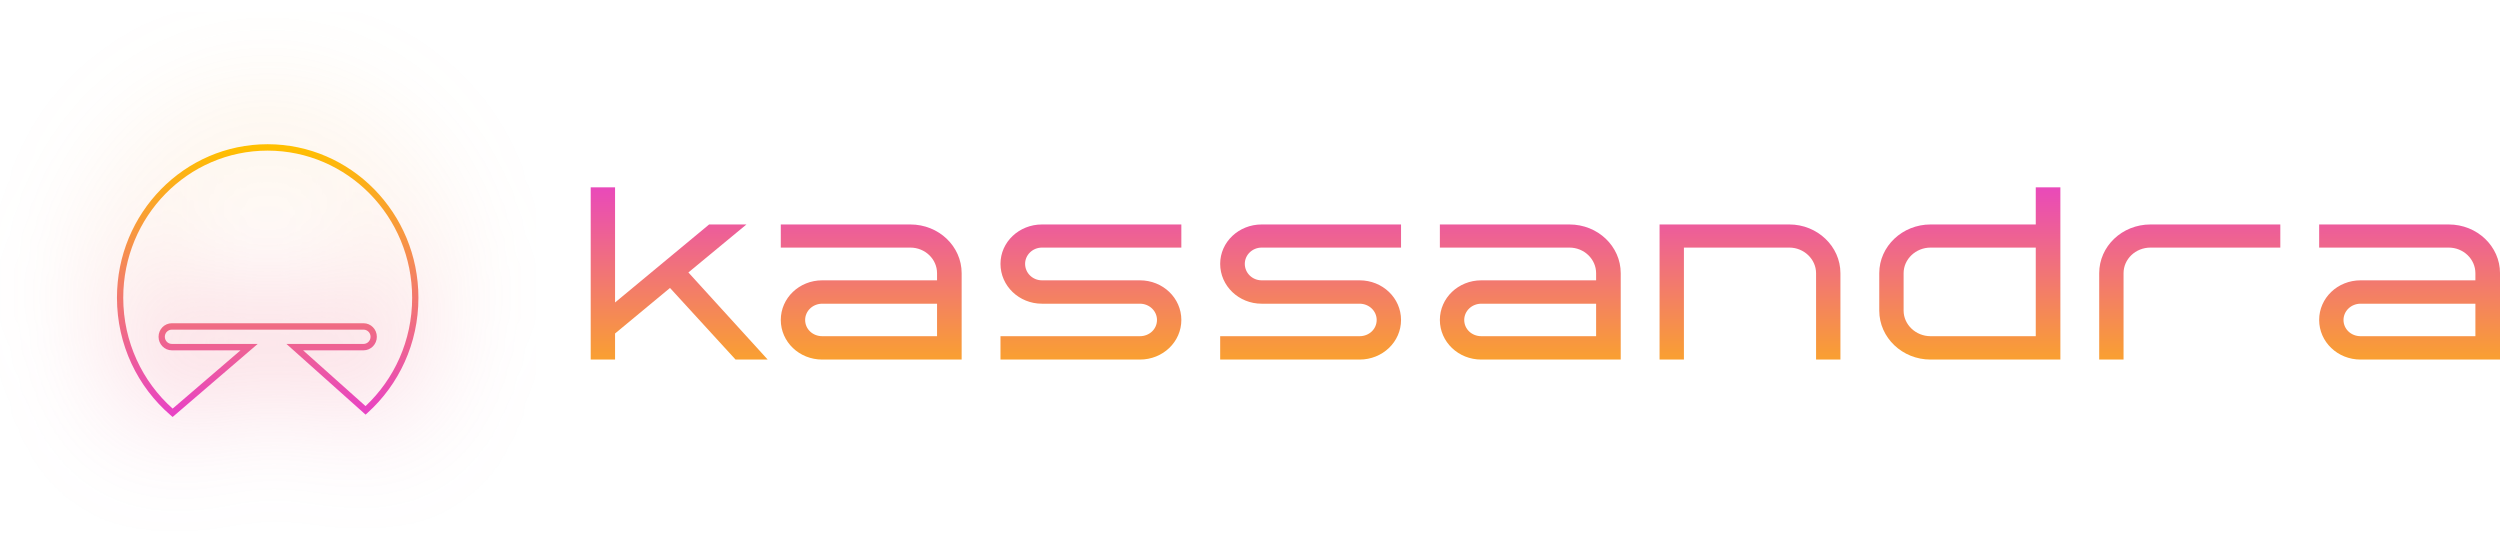
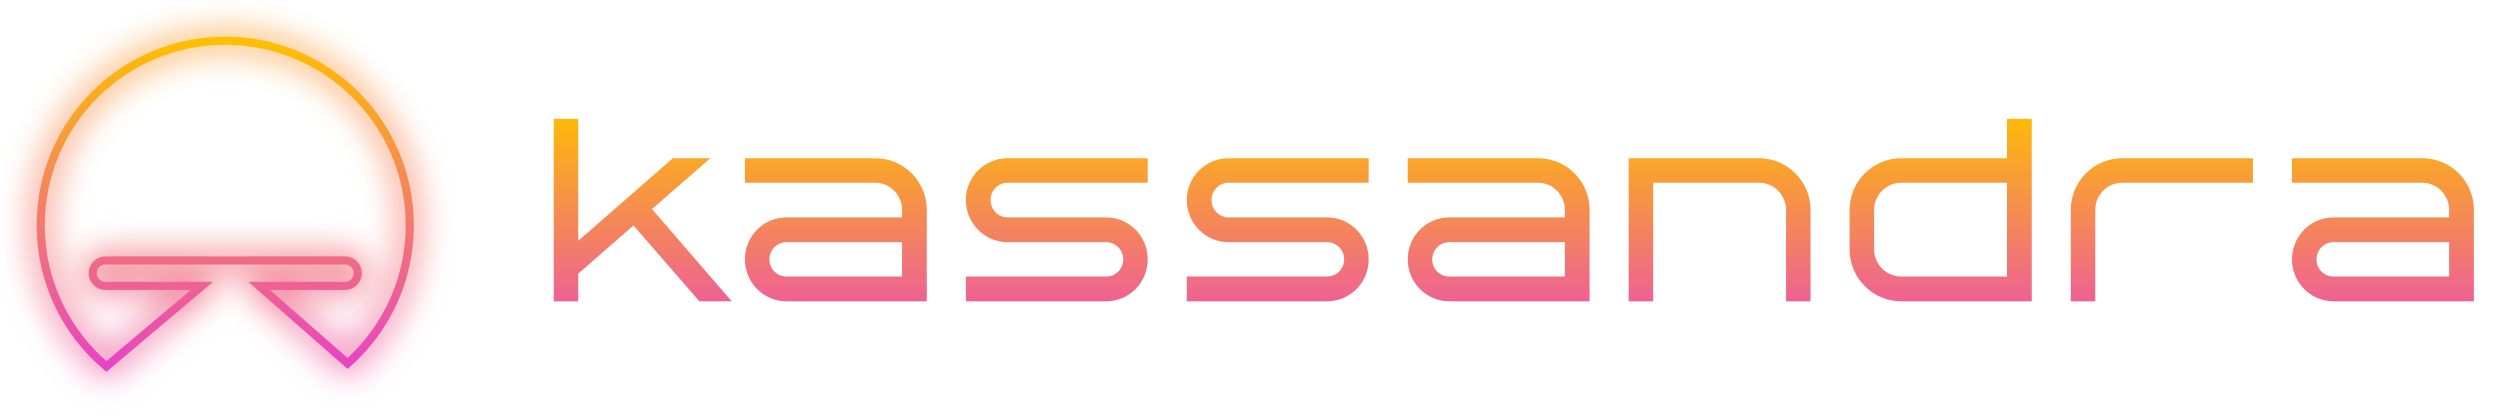
- <svg xmlns="http://www.w3.org/2000/svg" width="163" height="36" viewBox="0 0 171 36" fill="none">
-   <g filter="url(#filter0_f)">
-     <path fill-rule="evenodd" clip-rule="evenodd" d="M18.307 8.668C12.959 8.668 8.625 13.303 8.625 19.021C8.625 22.099 9.879 24.863 11.874 26.762L16.196 22.867H11.818C11.26 22.867 10.817 22.383 10.817 21.797C10.817 21.201 11.27 20.728 11.818 20.728H24.803C25.36 20.728 25.803 21.212 25.803 21.797C25.803 22.393 25.351 22.867 24.803 22.867H20.974L24.936 26.581C26.818 24.692 27.996 22.007 27.996 19.028C27.996 13.309 23.656 8.674 18.307 8.668ZM8 19.021C8 12.934 12.614 8 18.307 8H18.308C24 8.007 28.62 12.94 28.62 19.028C28.62 22.312 27.275 25.261 25.148 27.279L24.942 27.474L19.313 22.199H24.803C25.009 22.199 25.178 22.02 25.178 21.797C25.178 21.577 25.011 21.396 24.803 21.396H11.818C11.611 21.396 11.442 21.574 11.442 21.797C11.442 22.018 11.609 22.199 11.818 22.199H17.906L11.871 27.639L11.67 27.457C9.425 25.433 8 22.405 8 19.021Z" fill="url(#paint0_linear)" />
+ <svg xmlns="http://www.w3.org/2000/svg" width="307" height="51" viewBox="0 0 307 51" fill="none">
+   <g filter="url(#filter0_f_6016)">
+     <path d="M50.319 27.671C50.319 34.424 47.364 40.485 42.687 44.634L31.815 35.102H42.375C43.229 35.102 43.934 34.41 43.934 33.542C43.934 32.688 43.243 31.983 42.375 31.983H12.944C12.09 31.983 11.385 32.675 11.385 33.542C11.385 34.397 12.076 35.102 12.944 35.102H24.806L13.066 45C8.132 40.837 5 34.614 5 27.658C5 15.142 15.14 5 27.653 5C40.165 5.014 50.319 15.156 50.319 27.671Z" stroke="url(#paint0_linear_6016)" stroke-width="2" stroke-miterlimit="10" />
  </g>
-   <path fill-rule="evenodd" clip-rule="evenodd" d="M18.307 9.419C12.851 9.419 8.43 13.924 8.43 19.482C8.43 22.505 9.737 25.217 11.81 27.065L16.451 23.079H11.754C11.248 23.079 10.845 22.66 10.845 22.152C10.845 21.637 11.256 21.226 11.754 21.226H24.866C25.373 21.226 25.776 21.645 25.776 22.152C25.776 22.668 25.364 23.079 24.866 23.079H20.732L25.003 26.893C26.961 25.054 28.191 22.418 28.191 19.488C28.191 13.93 23.764 9.425 18.307 9.419ZM8 19.482C8 13.682 12.614 8.981 18.307 8.981H18.308C24 8.988 28.62 13.688 28.62 19.488C28.62 22.618 27.276 25.427 25.148 27.349L25.006 27.477L19.591 22.641H24.866C25.129 22.641 25.346 22.424 25.346 22.152C25.346 21.884 25.133 21.664 24.866 21.664H11.754C11.491 21.664 11.274 21.881 11.274 22.152C11.274 22.421 11.487 22.641 11.754 22.641H17.627L11.808 27.638L11.67 27.519C9.425 25.59 8 22.706 8 19.482Z" fill="url(#paint1_linear)" />
-   <path d="M51.056 14.47H48.504L42.07 19.806V11.928H40.404V23.711H42.07V21.927L45.828 18.812L50.312 23.711H52.51L47.086 17.752L51.056 14.47Z" fill="url(#paint2_linear)" />
-   <path d="M62.268 14.47H53.406V16.052H62.268C63.278 16.052 64.094 16.843 64.094 17.802V18.291H56.242C54.665 18.291 53.406 19.503 53.406 21.001C53.406 22.499 54.665 23.711 56.242 23.711H65.777V17.802C65.777 15.968 64.218 14.47 62.268 14.47ZM64.094 22.112H56.242C55.586 22.112 55.072 21.624 55.072 21.001C55.072 20.395 55.586 19.89 56.242 19.89H64.094V22.112Z" fill="url(#paint3_linear)" />
-   <path d="M77.969 18.291H71.269C70.631 18.291 70.117 17.786 70.117 17.163C70.117 16.557 70.631 16.052 71.269 16.052H80.804V14.47H71.269C69.709 14.47 68.433 15.665 68.433 17.163C68.433 18.678 69.709 19.89 71.269 19.89H77.969C78.624 19.89 79.138 20.395 79.138 21.001C79.138 21.624 78.624 22.112 77.969 22.112H68.433V23.711H77.969C79.546 23.711 80.804 22.499 80.804 21.001C80.804 19.503 79.546 18.291 77.969 18.291Z" fill="url(#paint4_linear)" />
-   <path d="M92.995 18.291H86.296C85.658 18.291 85.144 17.786 85.144 17.163C85.144 16.557 85.658 16.052 86.296 16.052H95.831V14.47H86.296C84.736 14.47 83.46 15.665 83.46 17.163C83.46 18.678 84.736 19.89 86.296 19.89H92.995C93.651 19.89 94.165 20.395 94.165 21.001C94.165 21.624 93.651 22.112 92.995 22.112H83.46V23.711H92.995C94.573 23.711 95.831 22.499 95.831 21.001C95.831 19.503 94.573 18.291 92.995 18.291Z" fill="url(#paint5_linear)" />
-   <path d="M107.349 14.47H98.487V16.052H107.349C108.359 16.052 109.174 16.843 109.174 17.802V18.291H101.323C99.746 18.291 98.487 19.503 98.487 21.001C98.487 22.499 99.746 23.711 101.323 23.711H110.858V17.802C110.858 15.968 109.299 14.47 107.349 14.47ZM109.174 22.112H101.323C100.667 22.112 100.153 21.624 100.153 21.001C100.153 20.395 100.667 19.89 101.323 19.89H109.174V22.112Z" fill="url(#paint6_linear)" />
-   <path d="M122.394 14.47H113.514V23.711H115.18V16.052H122.394C123.386 16.052 124.219 16.843 124.219 17.802V23.711H125.885V17.802C125.885 15.968 124.308 14.47 122.394 14.47Z" fill="url(#paint7_linear)" />
-   <path d="M139.246 14.47H132.05C130.118 14.47 128.541 15.968 128.541 17.802V20.361C128.541 22.213 130.118 23.711 132.05 23.711H140.93V11.928H139.246V14.47ZM139.246 22.112H132.05C131.04 22.112 130.207 21.321 130.207 20.361V17.802C130.207 16.843 131.04 16.052 132.05 16.052H139.246V22.112Z" fill="url(#paint8_linear)" />
-   <path d="M143.585 17.802V23.711H145.251V17.802C145.251 16.843 146.067 16.052 147.095 16.052H155.974V14.47H147.095C145.145 14.47 143.585 15.968 143.585 17.802Z" fill="url(#paint9_linear)" />
-   <path d="M167.491 14.47H158.63V16.052H167.491C168.502 16.052 169.317 16.843 169.317 17.802V18.291H161.465C159.888 18.291 158.63 19.503 158.63 21.001C158.63 22.499 159.888 23.711 161.465 23.711H171.001V17.802C171.001 15.968 169.441 14.47 167.491 14.47ZM169.317 22.112H161.465C160.81 22.112 160.296 21.624 160.296 21.001C160.296 20.395 160.81 19.89 161.465 19.89H169.317V22.112Z" fill="url(#paint10_linear)" />
+   <path d="M50.319 27.671C50.319 34.424 47.364 40.485 42.687 44.634L31.815 35.102H42.375C43.229 35.102 43.934 34.41 43.934 33.542C43.934 32.688 43.243 31.983 42.375 31.983H12.944C12.09 31.983 11.385 32.675 11.385 33.542C11.385 34.397 12.076 35.102 12.944 35.102H24.806L13.066 45C8.132 40.837 5 34.614 5 27.658C5 15.142 15.14 5 27.653 5C40.165 5.014 50.319 15.156 50.319 27.671Z" stroke="url(#paint1_linear_6016)" stroke-miterlimit="10" />
+   <path d="M87.232 19.432H82.624L71.008 29.576V14.6H68V37H71.008V33.608L77.792 27.688L85.888 37H89.856L80.064 25.672L87.232 19.432ZM107.475 19.432H91.475V22.44H107.475C109.299 22.44 110.771 23.944 110.771 25.768V26.696H96.595C93.747 26.696 91.475 29 91.475 31.848C91.475 34.696 93.747 37 96.595 37H113.811V25.768C113.811 22.28 110.995 19.432 107.475 19.432ZM110.771 33.96H96.595C95.411 33.96 94.483 33.032 94.483 31.848C94.483 30.696 95.411 29.736 96.595 29.736H110.771V33.96ZM135.822 26.696H123.726C122.574 26.696 121.646 25.736 121.646 24.552C121.646 23.4 122.574 22.44 123.726 22.44H140.942V19.432H123.726C120.91 19.432 118.606 21.704 118.606 24.552C118.606 27.432 120.91 29.736 123.726 29.736H135.822C137.006 29.736 137.934 30.696 137.934 31.848C137.934 33.032 137.006 33.96 135.822 33.96H118.606V37H135.822C138.67 37 140.942 34.696 140.942 31.848C140.942 29 138.67 26.696 135.822 26.696ZM162.954 26.696H150.858C149.706 26.696 148.778 25.736 148.778 24.552C148.778 23.4 149.706 22.44 150.858 22.44H168.074V19.432H150.858C148.042 19.432 145.738 21.704 145.738 24.552C145.738 27.432 148.042 29.736 150.858 29.736H162.954C164.138 29.736 165.066 30.696 165.066 31.848C165.066 33.032 164.138 33.96 162.954 33.96H145.738V37H162.954C165.802 37 168.074 34.696 168.074 31.848C168.074 29 165.802 26.696 162.954 26.696ZM188.869 19.432H172.869V22.44H188.869C190.693 22.44 192.165 23.944 192.165 25.768V26.696H177.989C175.141 26.696 172.869 29 172.869 31.848C172.869 34.696 175.141 37 177.989 37H195.205V25.768C195.205 22.28 192.389 19.432 188.869 19.432ZM192.165 33.96H177.989C176.805 33.96 175.877 33.032 175.877 31.848C175.877 30.696 176.805 29.736 177.989 29.736H192.165V33.96ZM216.032 19.432H200V37H203.008V22.44H216.032C217.824 22.44 219.328 23.944 219.328 25.768V37H222.336V25.768C222.336 22.28 219.488 19.432 216.032 19.432ZM246.459 19.432H233.467C229.979 19.432 227.131 22.28 227.131 25.768V30.632C227.131 34.152 229.979 37 233.467 37H249.499V14.6H246.459V19.432ZM246.459 33.96H233.467C231.643 33.96 230.139 32.456 230.139 30.632V25.768C230.139 23.944 231.643 22.44 233.467 22.44H246.459V33.96ZM254.294 25.768V37H257.302V25.768C257.302 23.944 258.774 22.44 260.63 22.44H276.662V19.432H260.63C257.11 19.432 254.294 22.28 254.294 25.768ZM297.456 19.432H281.456V22.44H297.456C299.28 22.44 300.752 23.944 300.752 25.768V26.696H286.576C283.728 26.696 281.456 29 281.456 31.848C281.456 34.696 283.728 37 286.576 37H303.792V25.768C303.792 22.28 300.976 19.432 297.456 19.432ZM300.752 33.96H286.576C285.392 33.96 284.464 33.032 284.464 31.848C284.464 30.696 285.392 29.736 286.576 29.736H300.752V33.96Z" fill="url(#paint2_linear_6016)" />
  <defs>
-     <filter id="filter0_f" x="0" y="0" width="36.621" height="35.639" filterUnits="userSpaceOnUse" color-interpolation-filters="sRGB">
+     <filter id="filter0_f_6016" x="0" y="0" width="55.319" height="50.309" filterUnits="userSpaceOnUse" color-interpolation-filters="sRGB">
      <feFlood flood-opacity="0" result="BackgroundImageFix" />
      <feBlend mode="normal" in="SourceGraphic" in2="BackgroundImageFix" result="shape" />
-       <feGaussianBlur stdDeviation="4" result="effect1_foregroundBlur" />
+       <feGaussianBlur stdDeviation="2" result="effect1_foregroundBlur_6016" />
    </filter>
-     <linearGradient id="paint0_linear" x1="18.326" y1="-0.414" x2="18.326" y2="33.809" gradientUnits="userSpaceOnUse">
+     <linearGradient id="paint0_linear_6016" x1="27.695" y1="-13.546" x2="27.695" y2="59.007" gradientUnits="userSpaceOnUse">
      <stop stop-color="#FFBF00" />
      <stop offset="1" stop-color="#E843C4" />
    </linearGradient>
-     <linearGradient id="paint1_linear" x1="18.31" y1="9.2" x2="18.31" y2="27.352" gradientUnits="userSpaceOnUse">
+     <linearGradient id="paint1_linear_6016" x1="27.66" y1="5" x2="27.66" y2="45" gradientUnits="userSpaceOnUse">
      <stop stop-color="#FFBF00" />
      <stop offset="1" stop-color="#E843C4" />
    </linearGradient>
-     <linearGradient id="paint2_linear" x1="109.822" y1="11.086" x2="109.822" y2="27.919" gradientUnits="userSpaceOnUse">
-       <stop stop-color="#E843C4" />
-       <stop offset="1" stop-color="#FFBF00" />
-     </linearGradient>
-     <linearGradient id="paint3_linear" x1="109.822" y1="11.086" x2="109.822" y2="27.919" gradientUnits="userSpaceOnUse">
-       <stop stop-color="#E843C4" />
-       <stop offset="1" stop-color="#FFBF00" />
-     </linearGradient>
-     <linearGradient id="paint4_linear" x1="109.822" y1="11.086" x2="109.822" y2="27.919" gradientUnits="userSpaceOnUse">
-       <stop stop-color="#E843C4" />
-       <stop offset="1" stop-color="#FFBF00" />
-     </linearGradient>
-     <linearGradient id="paint5_linear" x1="109.822" y1="11.086" x2="109.822" y2="27.919" gradientUnits="userSpaceOnUse">
-       <stop stop-color="#E843C4" />
-       <stop offset="1" stop-color="#FFBF00" />
-     </linearGradient>
-     <linearGradient id="paint6_linear" x1="109.822" y1="11.086" x2="109.822" y2="27.919" gradientUnits="userSpaceOnUse">
-       <stop stop-color="#E843C4" />
-       <stop offset="1" stop-color="#FFBF00" />
-     </linearGradient>
-     <linearGradient id="paint7_linear" x1="109.822" y1="11.086" x2="109.822" y2="27.919" gradientUnits="userSpaceOnUse">
-       <stop stop-color="#E843C4" />
-       <stop offset="1" stop-color="#FFBF00" />
-     </linearGradient>
-     <linearGradient id="paint8_linear" x1="109.822" y1="11.086" x2="109.822" y2="27.919" gradientUnits="userSpaceOnUse">
-       <stop stop-color="#E843C4" />
-       <stop offset="1" stop-color="#FFBF00" />
-     </linearGradient>
-     <linearGradient id="paint9_linear" x1="109.822" y1="11.086" x2="109.822" y2="27.919" gradientUnits="userSpaceOnUse">
-       <stop stop-color="#E843C4" />
-       <stop offset="1" stop-color="#FFBF00" />
-     </linearGradient>
-     <linearGradient id="paint10_linear" x1="109.822" y1="11.086" x2="109.822" y2="27.919" gradientUnits="userSpaceOnUse">
-       <stop stop-color="#E843C4" />
-       <stop offset="1" stop-color="#FFBF00" />
+     <linearGradient id="paint2_linear_6016" x1="187.471" y1="13.007" x2="187.471" y2="45.01" gradientUnits="userSpaceOnUse">
+       <stop stop-color="#FFBF00" />
+       <stop offset="1" stop-color="#E843C4" />
    </linearGradient>
  </defs>
</svg>
